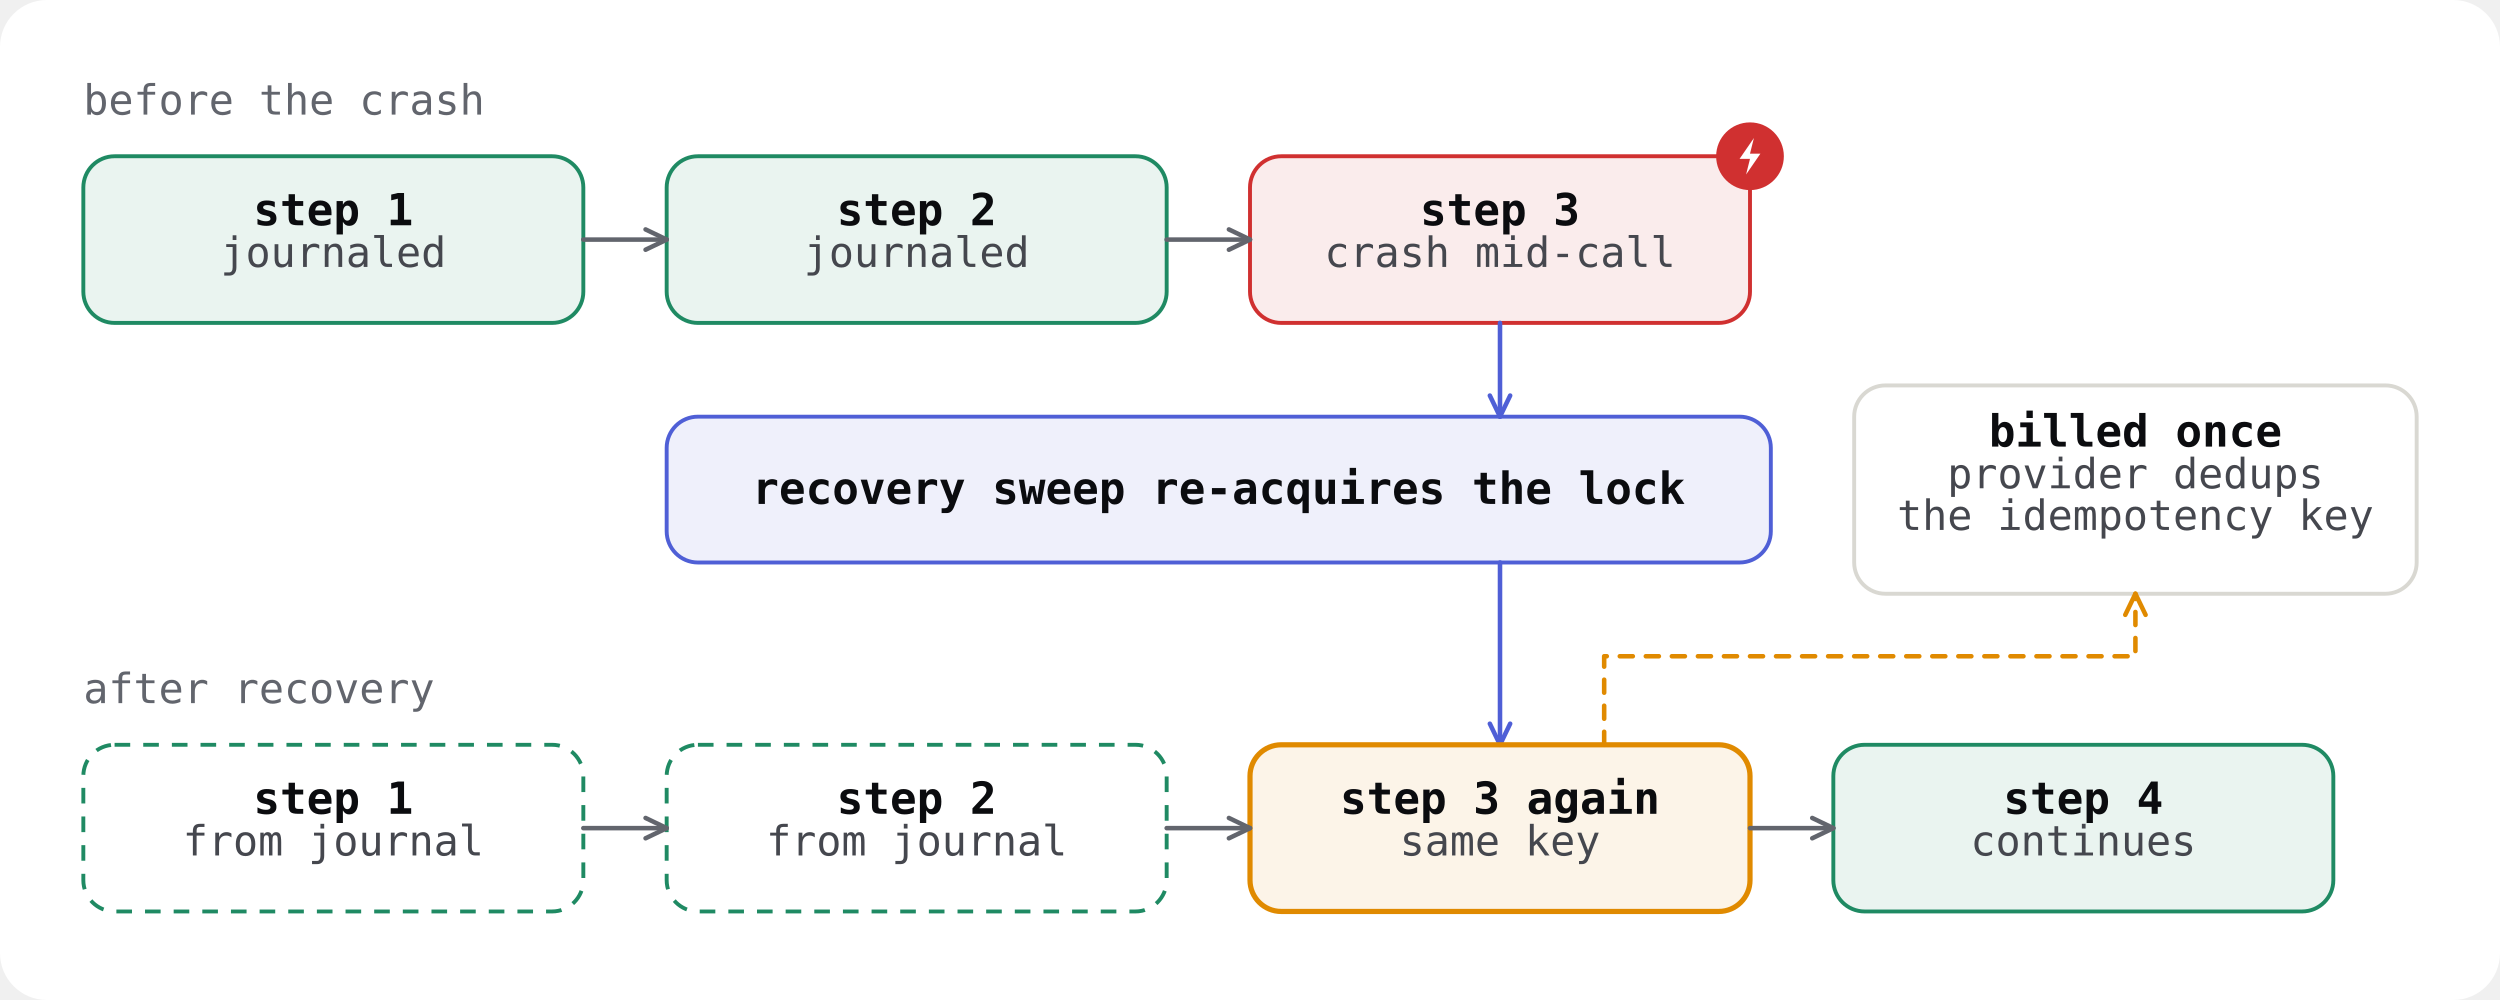
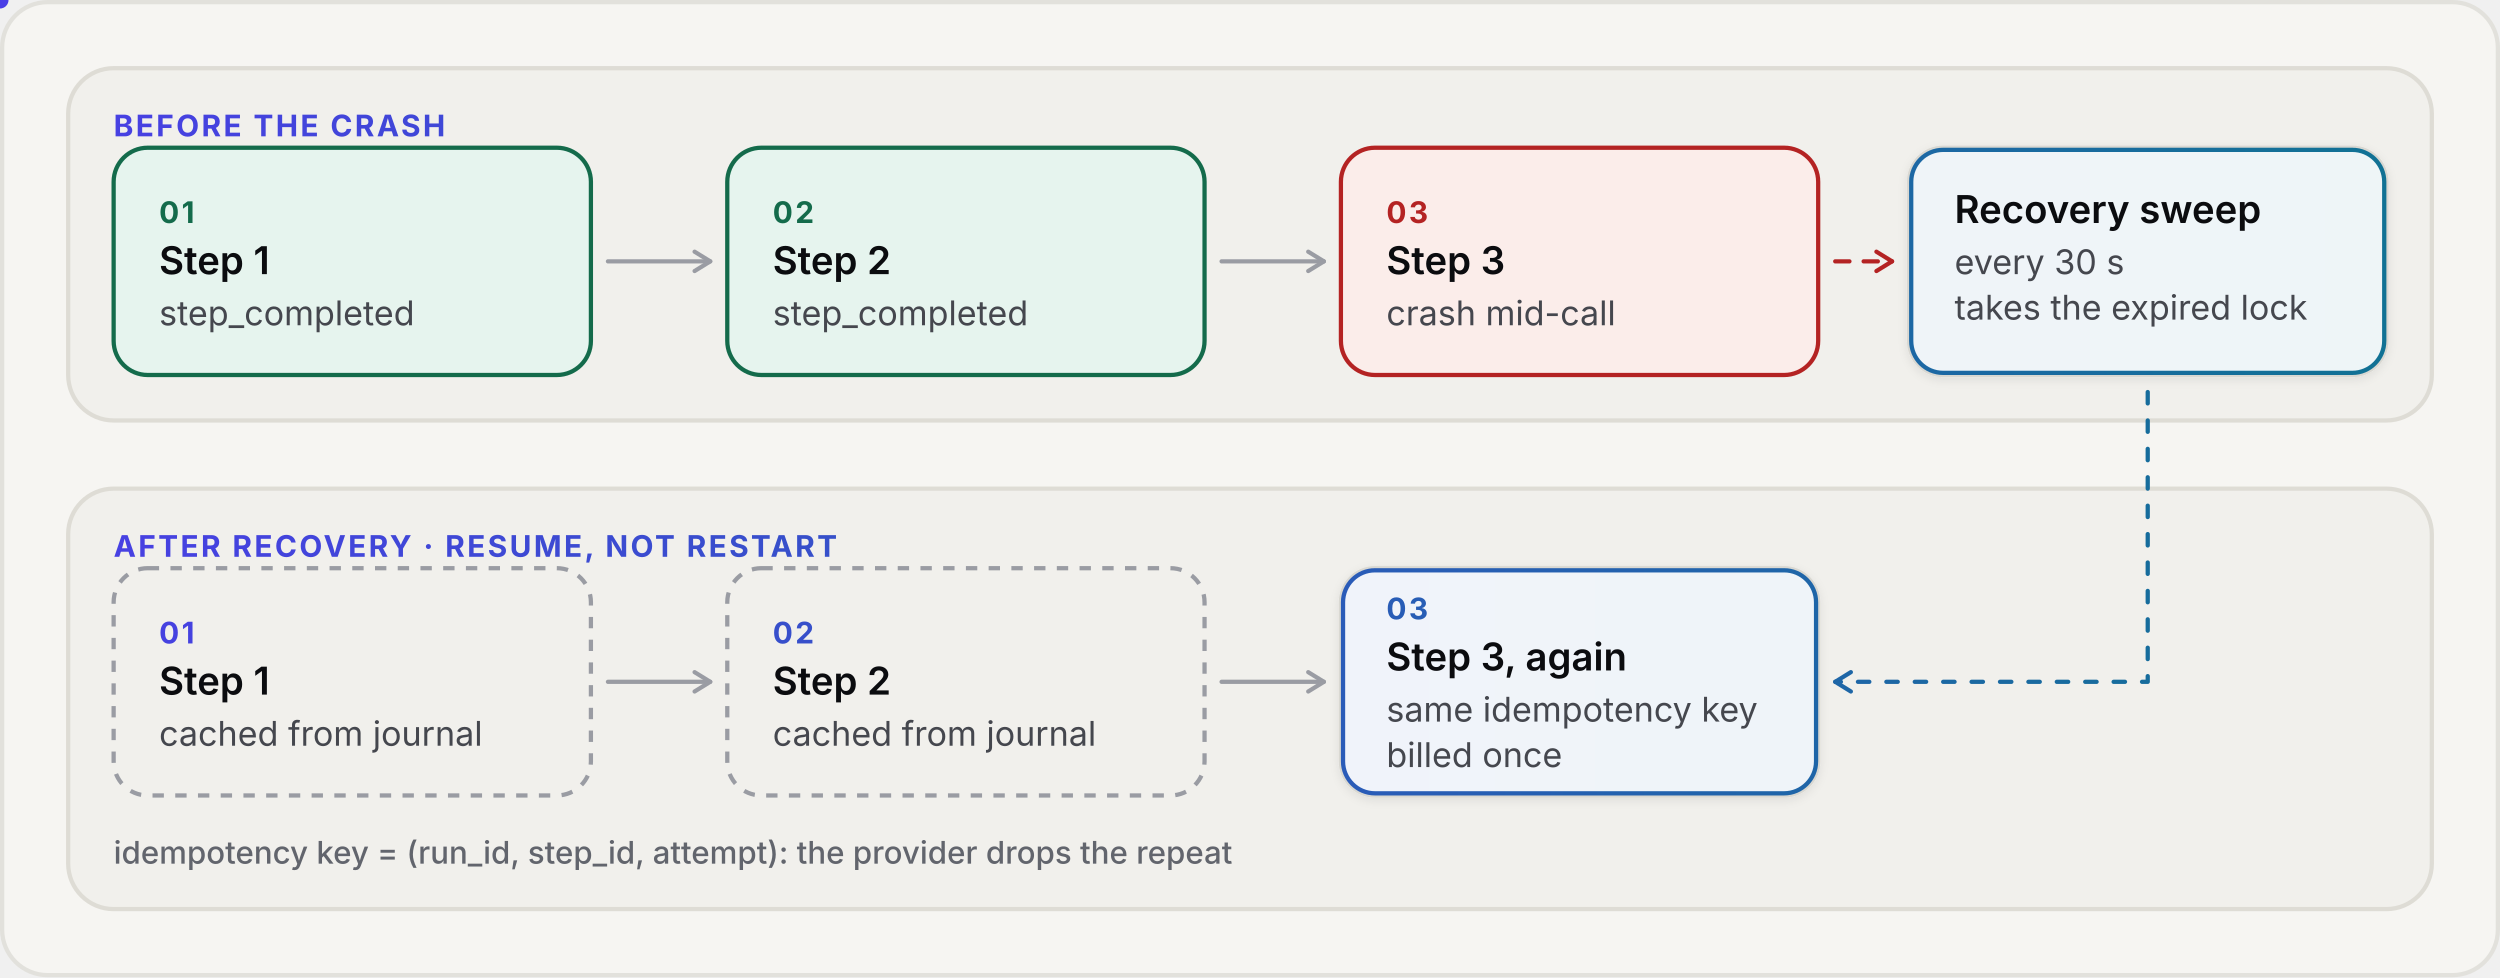
- <svg xmlns="http://www.w3.org/2000/svg" viewBox="0 0 960 384" width="960" height="384" role="img" aria-labelledby="t d">
-   <rect width="960" height="384" rx="18" fill="#ffffff" />
-   <text x="32" y="44" font-family="'JetBrains Mono', ui-monospace, SFMono-Regular, Menlo, Consolas, monospace" font-size="16" font-weight="400" fill="#62656d" text-anchor="start">before the crash</text>
-   <rect x="32" y="60" width="192" height="64" rx="12" fill="#1f8a63" fill-opacity="0.09" stroke="#1f8a63" stroke-width="1.5" />
-   <text x="128" y="86.5" font-family="'JetBrains Mono', ui-monospace, SFMono-Regular, Menlo, Consolas, monospace" font-size="17" font-weight="600" fill="#0b0c0f" text-anchor="middle">step 1</text>
-   <text x="128" y="102.5" font-family="'JetBrains Mono', ui-monospace, SFMono-Regular, Menlo, Consolas, monospace" font-size="16" font-weight="400" fill="#45474e" text-anchor="middle">journaled</text>
-   <rect x="256" y="60" width="192" height="64" rx="12" fill="#1f8a63" fill-opacity="0.09" stroke="#1f8a63" stroke-width="1.5" />
-   <text x="352" y="86.5" font-family="'JetBrains Mono', ui-monospace, SFMono-Regular, Menlo, Consolas, monospace" font-size="17" font-weight="600" fill="#0b0c0f" text-anchor="middle">step 2</text>
-   <text x="352" y="102.5" font-family="'JetBrains Mono', ui-monospace, SFMono-Regular, Menlo, Consolas, monospace" font-size="16" font-weight="400" fill="#45474e" text-anchor="middle">journaled</text>
-   <rect x="480" y="60" width="192" height="64" rx="12" fill="#d03030" fill-opacity="0.09" stroke="#d03030" stroke-width="1.5" />
-   <text x="576" y="86.5" font-family="'JetBrains Mono', ui-monospace, SFMono-Regular, Menlo, Consolas, monospace" font-size="17" font-weight="600" fill="#0b0c0f" text-anchor="middle">step 3</text>
-   <text x="576" y="102.5" font-family="'JetBrains Mono', ui-monospace, SFMono-Regular, Menlo, Consolas, monospace" font-size="16" font-weight="400" fill="#45474e" text-anchor="middle">crash mid-call</text>
-   <circle cx="672" cy="60" r="13" fill="#d03030" />
-   <path d="M673.5 53 L668 61 L672 61 L670.5 67 L676 59 L672 59 Z" fill="#ffffff" />
-   <path d="M224 92 L256 92" fill="none" stroke="#62656d" stroke-width="1.75" stroke-linecap="round" stroke-linejoin="round" />
-   <path d="M247.9 95.9 L256 92 L247.9 88.1" fill="none" stroke="#62656d" stroke-width="1.75" stroke-linecap="round" stroke-linejoin="round" />
-   <path d="M448 92 L480 92" fill="none" stroke="#62656d" stroke-width="1.75" stroke-linecap="round" stroke-linejoin="round" />
-   <path d="M471.9 95.9 L480 92 L471.9 88.1" fill="none" stroke="#62656d" stroke-width="1.75" stroke-linecap="round" stroke-linejoin="round" />
-   <rect x="256" y="160" width="424" height="56" rx="12" fill="#4f5fd6" fill-opacity="0.09" stroke="#4f5fd6" stroke-width="1.5" />
-   <text x="468" y="193.5" font-family="'JetBrains Mono', ui-monospace, SFMono-Regular, Menlo, Consolas, monospace" font-size="17" font-weight="600" fill="#0b0c0f" text-anchor="middle">recovery sweep re-acquires the lock</text>
-   <path d="M576 124 L576 160" fill="none" stroke="#4f5fd6" stroke-width="1.75" stroke-linecap="round" stroke-linejoin="round" />
-   <path d="M572.1 151.9 L576 160 L579.9 151.9" fill="none" stroke="#4f5fd6" stroke-width="1.75" stroke-linecap="round" stroke-linejoin="round" />
-   <path d="M576 216 L576 286" fill="none" stroke="#4f5fd6" stroke-width="1.75" stroke-linecap="round" stroke-linejoin="round" />
-   <path d="M572.1 277.9 L576 286 L579.9 277.9" fill="none" stroke="#4f5fd6" stroke-width="1.75" stroke-linecap="round" stroke-linejoin="round" />
-   <text x="32" y="270" font-family="'JetBrains Mono', ui-monospace, SFMono-Regular, Menlo, Consolas, monospace" font-size="16" font-weight="400" fill="#62656d" text-anchor="start">after recovery</text>
-   <rect x="32" y="286" width="192" height="64" rx="12" fill="#ffffff" stroke="#1f8a63" stroke-width="1.5" stroke-dasharray="6 5" />
-   <text x="128" y="312.5" font-family="'JetBrains Mono', ui-monospace, SFMono-Regular, Menlo, Consolas, monospace" font-size="17" font-weight="600" fill="#0b0c0f" text-anchor="middle">step 1</text>
-   <text x="128" y="328.5" font-family="'JetBrains Mono', ui-monospace, SFMono-Regular, Menlo, Consolas, monospace" font-size="16" font-weight="400" fill="#45474e" text-anchor="middle">from journal</text>
-   <rect x="256" y="286" width="192" height="64" rx="12" fill="#ffffff" stroke="#1f8a63" stroke-width="1.5" stroke-dasharray="6 5" />
-   <text x="352" y="312.5" font-family="'JetBrains Mono', ui-monospace, SFMono-Regular, Menlo, Consolas, monospace" font-size="17" font-weight="600" fill="#0b0c0f" text-anchor="middle">step 2</text>
-   <text x="352" y="328.5" font-family="'JetBrains Mono', ui-monospace, SFMono-Regular, Menlo, Consolas, monospace" font-size="16" font-weight="400" fill="#45474e" text-anchor="middle">from journal</text>
-   <rect x="480" y="286" width="192" height="64" rx="12" fill="#e08a00" fill-opacity="0.09" stroke="#e08a00" stroke-width="2" />
-   <text x="576" y="312.5" font-family="'JetBrains Mono', ui-monospace, SFMono-Regular, Menlo, Consolas, monospace" font-size="17" font-weight="600" fill="#0b0c0f" text-anchor="middle">step 3 again</text>
-   <text x="576" y="328.5" font-family="'JetBrains Mono', ui-monospace, SFMono-Regular, Menlo, Consolas, monospace" font-size="16" font-weight="400" fill="#45474e" text-anchor="middle">same key</text>
-   <rect x="704" y="286" width="192" height="64" rx="12" fill="#1f8a63" fill-opacity="0.09" stroke="#1f8a63" stroke-width="1.5" />
-   <text x="800" y="312.5" font-family="'JetBrains Mono', ui-monospace, SFMono-Regular, Menlo, Consolas, monospace" font-size="17" font-weight="600" fill="#0b0c0f" text-anchor="middle">step 4</text>
-   <text x="800" y="328.5" font-family="'JetBrains Mono', ui-monospace, SFMono-Regular, Menlo, Consolas, monospace" font-size="16" font-weight="400" fill="#45474e" text-anchor="middle">continues</text>
-   <path d="M224 318 L256 318" fill="none" stroke="#62656d" stroke-width="1.75" stroke-linecap="round" stroke-linejoin="round" />
-   <path d="M247.9 321.9 L256 318 L247.9 314.1" fill="none" stroke="#62656d" stroke-width="1.75" stroke-linecap="round" stroke-linejoin="round" />
-   <path d="M448 318 L480 318" fill="none" stroke="#62656d" stroke-width="1.75" stroke-linecap="round" stroke-linejoin="round" />
-   <path d="M471.9 321.9 L480 318 L471.9 314.1" fill="none" stroke="#62656d" stroke-width="1.75" stroke-linecap="round" stroke-linejoin="round" />
-   <path d="M672 318 L704 318" fill="none" stroke="#62656d" stroke-width="1.75" stroke-linecap="round" stroke-linejoin="round" />
-   <path d="M695.9 321.9 L704 318 L695.9 314.1" fill="none" stroke="#62656d" stroke-width="1.75" stroke-linecap="round" stroke-linejoin="round" />
-   <rect x="712" y="148" width="216" height="80" rx="12" fill="#ffffff" stroke="#d9d8d2" stroke-width="1.5" />
-   <text x="820" y="171.5" font-family="'JetBrains Mono', ui-monospace, SFMono-Regular, Menlo, Consolas, monospace" font-size="17" font-weight="600" fill="#0b0c0f" text-anchor="middle">billed once</text>
-   <text x="820" y="187.5" font-family="'JetBrains Mono', ui-monospace, SFMono-Regular, Menlo, Consolas, monospace" font-size="16" font-weight="400" fill="#45474e" text-anchor="middle">provider dedups</text>
-   <text x="820" y="203.5" font-family="'JetBrains Mono', ui-monospace, SFMono-Regular, Menlo, Consolas, monospace" font-size="16" font-weight="400" fill="#45474e" text-anchor="middle">the idempotency key</text>
-   <path d="M616 286 L616 252 L820 252 L820 228" fill="none" stroke="#e08a00" stroke-width="1.75" stroke-linecap="round" stroke-linejoin="round" stroke-dasharray="5 5" />
-   <path d="M823.9 236.1 L820 228 L816.1 236.1" fill="none" stroke="#e08a00" stroke-width="1.75" stroke-linecap="round" stroke-linejoin="round" />
+ <svg xmlns="http://www.w3.org/2000/svg" viewBox="0 0 880 344" width="880" height="344" role="img" aria-labelledby="t d">
+   <style>
+ .cv{fill:#f6f5f2;stroke:#e2e1dc;stroke-width:1.5}
+ .zone{fill:#f1f0ec;stroke:#dedcd5;stroke-width:1.5}
+ .card{fill:#ffffff;stroke:#d9d8d2;stroke-width:1.5}
+ .soft{fill:url(#gs)}.ring{fill:none;stroke:url(#ga);stroke-width:1.5}
+ .ghost{fill:none;stroke:#9a9ca3;stroke-width:1.5;stroke-dasharray:4 4}
+ .chip{fill:#ffffff;stroke:#d9d8d2;stroke-width:1}
+ text{font-family:'Inter Tight','Inter',ui-sans-serif,-apple-system,'Segoe UI',sans-serif}
+ .t{font-size:13.5px;font-weight:600;fill:#0b0c0f}
+ .s{font-size:12px;fill:#45474e}
+ .m{font:11.5px 'JetBrains Mono',ui-monospace,'SF Mono',Menlo,Consolas,monospace;fill:#45474e}
+ .xs{font-size:11px;font-weight:500;fill:#62656d}
+ .k{font-size:10.5px;font-weight:650;letter-spacing:.08em;fill:#62656d}
+ .ka{fill:url(#ga)}
+ .ln,.la{fill:none;stroke-width:1.5;stroke-linecap:round;stroke-linejoin:round}
+ .ln{stroke:#9a9ca3}.la{stroke:url(#ga)}
+ .dash{stroke-dasharray:5 5}
+ .pkt{fill:url(#ga)}
+ .flow{stroke-dasharray:4 6;animation:flow 1.1s linear infinite}
+ @keyframes flow{to{stroke-dashoffset:-20}}
+ @media (prefers-reduced-motion:reduce){.flow{animation:none;stroke-dasharray:none}.pkt{display:none}}
+ </style>
+   <defs>
+     <linearGradient id="ga" gradientUnits="userSpaceOnUse" x1="0" y1="0" x2="880" y2="0">
+       <stop offset="0" stop-color="#4a3ee6" />
+       <stop offset="1" stop-color="#0e7490" />
+     </linearGradient>
+     <linearGradient id="gs" gradientUnits="userSpaceOnUse" x1="0" y1="0" x2="880" y2="0">
+       <stop offset="0" stop-color="#4a3ee6" stop-opacity="0.07" />
+       <stop offset="1" stop-color="#0e7490" stop-opacity="0.07" />
+     </linearGradient>
+     <filter id="sh" x="-10%" y="-10%" width="120%" height="140%">
+       <feDropShadow dx="0" dy="1" stdDeviation="1.6" flood-color="#1a1408" flood-opacity="0.08" />
+     </filter>
+   </defs>
+   <rect class="cv" x=".75" y=".75" width="878.5" height="342.5" rx="16" />
+   <rect class="zone" x="24" y="24" width="832" height="124" rx="16" />
+   <text class="k ka" x="40" y="48">BEFORE THE CRASH</text>
+   <rect x="40" y="52" width="168" height="80" rx="12" fill="#e6f4ee" stroke="#146b4b" stroke-width="1.5" />
+   <text class="k" x="56" y="78.5" style="fill:#146b4b">01</text>
+   <text class="t" x="56" y="96.5">Step 1</text>
+   <text class="s" x="56" y="114.5">step_completed</text>
+   <rect x="256" y="52" width="168" height="80" rx="12" fill="#e6f4ee" stroke="#146b4b" stroke-width="1.5" />
+   <text class="k" x="272" y="78.5" style="fill:#146b4b">02</text>
+   <text class="t" x="272" y="96.5">Step 2</text>
+   <text class="s" x="272" y="114.5">step_completed</text>
+   <rect x="472" y="52" width="168" height="80" rx="12" fill="#fbedea" stroke="#b42323" stroke-width="1.5" />
+   <text class="k" x="488" y="78.5" style="fill:#b42323">03</text>
+   <text class="t" x="488" y="96.5">Step 3</text>
+   <text class="s" x="488" y="114.5">crash mid-call</text>
+   <path class="ln" d="M214 92L250 92" />
+   <path class="ln" d="M244.5 95.4L250 92L244.5 88.6" />
+   <path class="ln" d="M430 92L466 92" />
+   <path class="ln" d="M460.5 95.4L466 92L460.5 88.6" />
+   <rect class="card" x="672" y="52" width="168" height="80" rx="12" filter="url(#sh)" />
+   <rect class="soft" x="672" y="52" width="168" height="80" rx="12" />
+   <rect class="ring" x="672.75" y="52.75" width="166.5" height="78.5" rx="11.25" />
+   <text class="t" x="688" y="78.5">Recovery sweep</text>
+   <text class="s" x="688" y="96.5">every 30 s</text>
+   <text class="s" x="688" y="112.5">takes the expired lock</text>
+   <path class="ln dash" style="stroke:#b42323" d="M646 92L666 92" />
+   <path class="ln" style="stroke:#b42323" d="M660.5 95.4L666 92L660.5 88.6" />
+   <rect class="zone" x="24" y="172" width="832" height="148" rx="16" />
+   <text class="k ka" x="40" y="196">AFTER RECOVERY · RESUME, NOT RESTART</text>
+   <rect class="ghost" x="40" y="200" width="168" height="80" rx="12" />
+   <text class="k ka" x="56" y="226.5">01</text>
+   <text class="t" x="56" y="244.5">Step 1</text>
+   <text class="s" x="56" y="262.5">cached from journal</text>
+   <rect class="ghost" x="256" y="200" width="168" height="80" rx="12" />
+   <text class="k ka" x="272" y="226.5">02</text>
+   <text class="t" x="272" y="244.5">Step 2</text>
+   <text class="s" x="272" y="262.5">cached from journal</text>
+   <rect class="card" x="472" y="200" width="168" height="80" rx="12" filter="url(#sh)" />
+   <rect class="soft" x="472" y="200" width="168" height="80" rx="12" />
+   <rect class="ring" x="472.75" y="200.75" width="166.5" height="78.5" rx="11.25" />
+   <text class="k ka" x="488" y="218">03</text>
+   <text class="t" x="488" y="236">Step 3, again</text>
+   <text class="s" x="488" y="254">same idempotency key</text>
+   <text class="s" x="488" y="270">billed once</text>
+   <path class="ln" d="M214 240L250 240" />
+   <path class="ln" d="M244.5 243.4L250 240L244.5 236.6" />
+   <path class="ln" d="M430 240L466 240" />
+   <path class="ln" d="M460.5 243.4L466 240L460.5 236.6" />
+   <path class="la flow" d="M756 138L756 240L646 240" />
+   <path class="la" d="M651.5 236.6L646 240L651.5 243.4" />
+   <circle class="pkt" r="3">
+     <animateMotion dur="2.6s" repeatCount="indefinite" path="M756 138L756 240L646 240" />
+   </circle>
+   <text class="xs" x="40" y="304">idempotency key = (run_id, step_id, attempt): the provider drops the repeat</text>
</svg>
